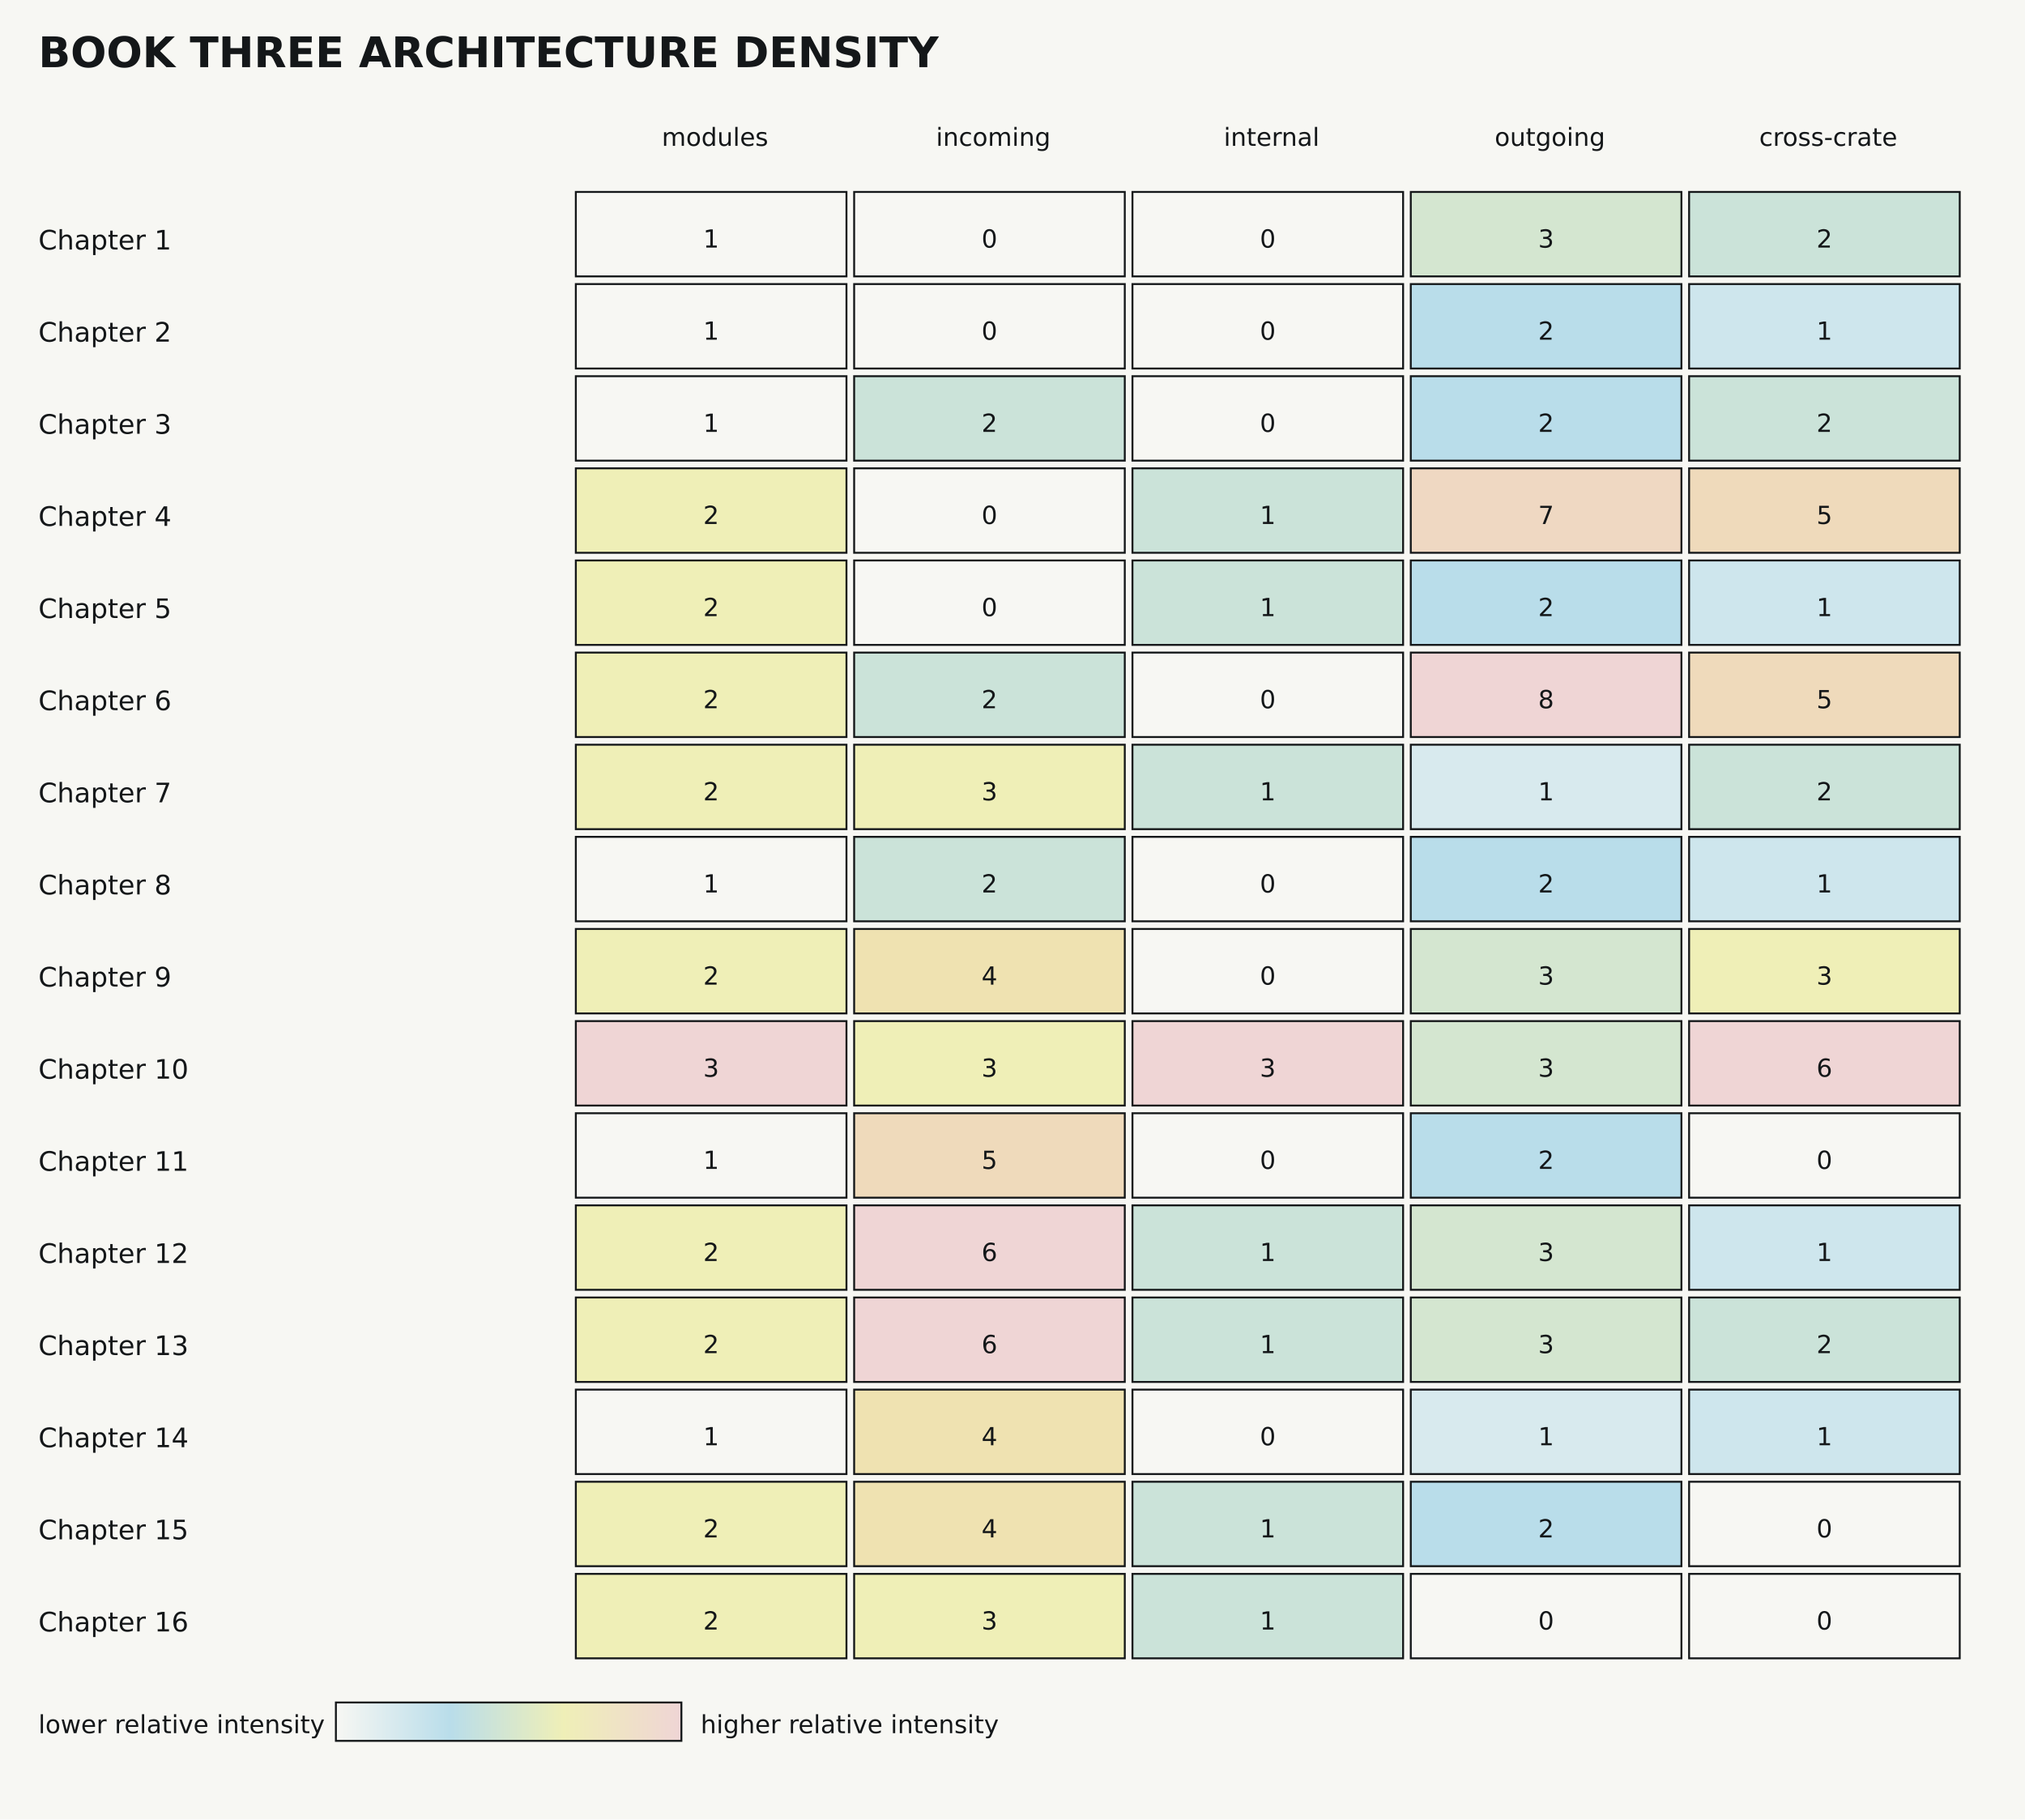
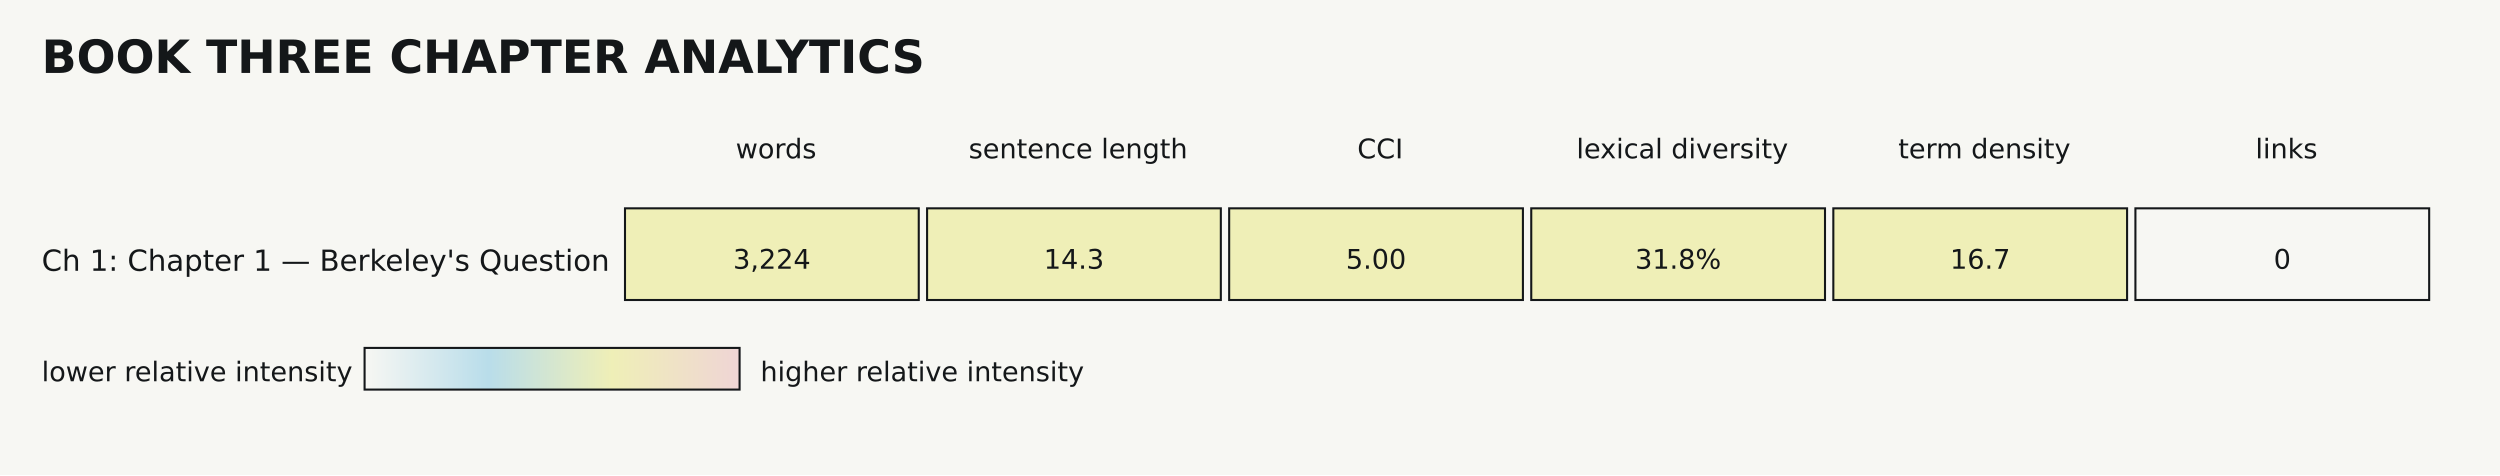
- <svg xmlns="http://www.w3.org/2000/svg" width="1055" height="948" viewBox="0 0 1055 948" role="img" aria-labelledby="title desc">
+ <svg xmlns="http://www.w3.org/2000/svg" width="1200" height="228" viewBox="0 0 1200 228" role="img" aria-labelledby="title desc">
  <rect width="100%" height="100%" fill="#f7f7f3" />
  <g font-family="DejaVu Sans, sans-serif" fill="#141719">
-     <text x="20" y="35" font-size="22" font-weight="700">BOOK THREE ARCHITECTURE DENSITY</text>
-     <text x="372.5" y="76" text-anchor="middle" font-size="13">modules</text>
-     <text x="517.5" y="76" text-anchor="middle" font-size="13">incoming</text>
-     <text x="662.5" y="76" text-anchor="middle" font-size="13">internal</text>
-     <text x="807.5" y="76" text-anchor="middle" font-size="13">outgoing</text>
-     <text x="952.5" y="76" text-anchor="middle" font-size="13">cross-crate</text>
-     <text x="20" y="130" font-size="14">Chapter 1</text>
-     <rect x="300" y="100" width="141" height="44" fill="#f7f7f3" stroke="#141719" stroke-width="1" />
-     <text x="370.5" y="129" text-anchor="middle" font-size="13">1</text>
-     <rect x="445" y="100" width="141" height="44" fill="#f7f7f3" stroke="#141719" stroke-width="1" />
-     <text x="515.5" y="129" text-anchor="middle" font-size="13">0</text>
-     <rect x="590" y="100" width="141" height="44" fill="#f7f7f3" stroke="#141719" stroke-width="1" />
-     <text x="660.5" y="129" text-anchor="middle" font-size="13">0</text>
-     <rect x="735" y="100" width="141" height="44" fill="#d4e6d0" stroke="#141719" stroke-width="1" />
-     <text x="805.5" y="129" text-anchor="middle" font-size="13">3</text>
-     <rect x="880" y="100" width="141" height="44" fill="#cbe3d9" stroke="#141719" stroke-width="1" />
-     <text x="950.5" y="129" text-anchor="middle" font-size="13">2</text>
-     <text x="20" y="178" font-size="14">Chapter 2</text>
-     <rect x="300" y="148" width="141" height="44" fill="#f7f7f3" stroke="#141719" stroke-width="1" />
-     <text x="370.5" y="177" text-anchor="middle" font-size="13">1</text>
-     <rect x="445" y="148" width="141" height="44" fill="#f7f7f3" stroke="#141719" stroke-width="1" />
-     <text x="515.5" y="177" text-anchor="middle" font-size="13">0</text>
-     <rect x="590" y="148" width="141" height="44" fill="#f7f7f3" stroke="#141719" stroke-width="1" />
-     <text x="660.5" y="177" text-anchor="middle" font-size="13">0</text>
-     <rect x="735" y="148" width="141" height="44" fill="#b9ddea" stroke="#141719" stroke-width="1" />
-     <text x="805.5" y="177" text-anchor="middle" font-size="13">2</text>
-     <rect x="880" y="148" width="141" height="44" fill="#cee6ed" stroke="#141719" stroke-width="1" />
-     <text x="950.5" y="177" text-anchor="middle" font-size="13">1</text>
-     <text x="20" y="226" font-size="14">Chapter 3</text>
-     <rect x="300" y="196" width="141" height="44" fill="#f7f7f3" stroke="#141719" stroke-width="1" />
-     <text x="370.5" y="225" text-anchor="middle" font-size="13">1</text>
-     <rect x="445" y="196" width="141" height="44" fill="#cbe3d9" stroke="#141719" stroke-width="1" />
-     <text x="515.5" y="225" text-anchor="middle" font-size="13">2</text>
-     <rect x="590" y="196" width="141" height="44" fill="#f7f7f3" stroke="#141719" stroke-width="1" />
-     <text x="660.5" y="225" text-anchor="middle" font-size="13">0</text>
-     <rect x="735" y="196" width="141" height="44" fill="#b9ddea" stroke="#141719" stroke-width="1" />
-     <text x="805.5" y="225" text-anchor="middle" font-size="13">2</text>
-     <rect x="880" y="196" width="141" height="44" fill="#cbe3d9" stroke="#141719" stroke-width="1" />
-     <text x="950.5" y="225" text-anchor="middle" font-size="13">2</text>
-     <text x="20" y="274" font-size="14">Chapter 4</text>
-     <rect x="300" y="244" width="141" height="44" fill="#efefb7" stroke="#141719" stroke-width="1" />
-     <text x="370.5" y="273" text-anchor="middle" font-size="13">2</text>
-     <rect x="445" y="244" width="141" height="44" fill="#f7f7f3" stroke="#141719" stroke-width="1" />
-     <text x="515.5" y="273" text-anchor="middle" font-size="13">0</text>
-     <rect x="590" y="244" width="141" height="44" fill="#cbe3d9" stroke="#141719" stroke-width="1" />
-     <text x="660.5" y="273" text-anchor="middle" font-size="13">1</text>
-     <rect x="735" y="244" width="141" height="44" fill="#efd8c2" stroke="#141719" stroke-width="1" />
-     <text x="805.5" y="273" text-anchor="middle" font-size="13">7</text>
-     <rect x="880" y="244" width="141" height="44" fill="#efdabb" stroke="#141719" stroke-width="1" />
-     <text x="950.5" y="273" text-anchor="middle" font-size="13">5</text>
-     <text x="20" y="322" font-size="14">Chapter 5</text>
-     <rect x="300" y="292" width="141" height="44" fill="#efefb7" stroke="#141719" stroke-width="1" />
-     <text x="370.5" y="321" text-anchor="middle" font-size="13">2</text>
-     <rect x="445" y="292" width="141" height="44" fill="#f7f7f3" stroke="#141719" stroke-width="1" />
-     <text x="515.5" y="321" text-anchor="middle" font-size="13">0</text>
-     <rect x="590" y="292" width="141" height="44" fill="#cbe3d9" stroke="#141719" stroke-width="1" />
-     <text x="660.5" y="321" text-anchor="middle" font-size="13">1</text>
-     <rect x="735" y="292" width="141" height="44" fill="#b9ddea" stroke="#141719" stroke-width="1" />
-     <text x="805.5" y="321" text-anchor="middle" font-size="13">2</text>
-     <rect x="880" y="292" width="141" height="44" fill="#cee6ed" stroke="#141719" stroke-width="1" />
-     <text x="950.5" y="321" text-anchor="middle" font-size="13">1</text>
-     <text x="20" y="370" font-size="14">Chapter 6</text>
-     <rect x="300" y="340" width="141" height="44" fill="#efefb7" stroke="#141719" stroke-width="1" />
-     <text x="370.5" y="369" text-anchor="middle" font-size="13">2</text>
-     <rect x="445" y="340" width="141" height="44" fill="#cbe3d9" stroke="#141719" stroke-width="1" />
-     <text x="515.5" y="369" text-anchor="middle" font-size="13">2</text>
-     <rect x="590" y="340" width="141" height="44" fill="#f7f7f3" stroke="#141719" stroke-width="1" />
-     <text x="660.5" y="369" text-anchor="middle" font-size="13">0</text>
-     <rect x="735" y="340" width="141" height="44" fill="#efd5d5" stroke="#141719" stroke-width="1" />
-     <text x="805.5" y="369" text-anchor="middle" font-size="13">8</text>
-     <rect x="880" y="340" width="141" height="44" fill="#efdabb" stroke="#141719" stroke-width="1" />
-     <text x="950.5" y="369" text-anchor="middle" font-size="13">5</text>
-     <text x="20" y="418" font-size="14">Chapter 7</text>
-     <rect x="300" y="388" width="141" height="44" fill="#efefb7" stroke="#141719" stroke-width="1" />
-     <text x="370.5" y="417" text-anchor="middle" font-size="13">2</text>
-     <rect x="445" y="388" width="141" height="44" fill="#efefb7" stroke="#141719" stroke-width="1" />
-     <text x="515.5" y="417" text-anchor="middle" font-size="13">3</text>
-     <rect x="590" y="388" width="141" height="44" fill="#cbe3d9" stroke="#141719" stroke-width="1" />
-     <text x="660.5" y="417" text-anchor="middle" font-size="13">1</text>
-     <rect x="735" y="388" width="141" height="44" fill="#d8eaee" stroke="#141719" stroke-width="1" />
-     <text x="805.5" y="417" text-anchor="middle" font-size="13">1</text>
-     <rect x="880" y="388" width="141" height="44" fill="#cbe3d9" stroke="#141719" stroke-width="1" />
-     <text x="950.5" y="417" text-anchor="middle" font-size="13">2</text>
-     <text x="20" y="466" font-size="14">Chapter 8</text>
-     <rect x="300" y="436" width="141" height="44" fill="#f7f7f3" stroke="#141719" stroke-width="1" />
-     <text x="370.5" y="465" text-anchor="middle" font-size="13">1</text>
-     <rect x="445" y="436" width="141" height="44" fill="#cbe3d9" stroke="#141719" stroke-width="1" />
-     <text x="515.5" y="465" text-anchor="middle" font-size="13">2</text>
-     <rect x="590" y="436" width="141" height="44" fill="#f7f7f3" stroke="#141719" stroke-width="1" />
-     <text x="660.5" y="465" text-anchor="middle" font-size="13">0</text>
-     <rect x="735" y="436" width="141" height="44" fill="#b9ddea" stroke="#141719" stroke-width="1" />
-     <text x="805.5" y="465" text-anchor="middle" font-size="13">2</text>
-     <rect x="880" y="436" width="141" height="44" fill="#cee6ed" stroke="#141719" stroke-width="1" />
-     <text x="950.5" y="465" text-anchor="middle" font-size="13">1</text>
-     <text x="20" y="514" font-size="14">Chapter 9</text>
-     <rect x="300" y="484" width="141" height="44" fill="#efefb7" stroke="#141719" stroke-width="1" />
-     <text x="370.5" y="513" text-anchor="middle" font-size="13">2</text>
-     <rect x="445" y="484" width="141" height="44" fill="#efe2b1" stroke="#141719" stroke-width="1" />
-     <text x="515.5" y="513" text-anchor="middle" font-size="13">4</text>
-     <rect x="590" y="484" width="141" height="44" fill="#f7f7f3" stroke="#141719" stroke-width="1" />
-     <text x="660.5" y="513" text-anchor="middle" font-size="13">0</text>
-     <rect x="735" y="484" width="141" height="44" fill="#d4e6d0" stroke="#141719" stroke-width="1" />
-     <text x="805.5" y="513" text-anchor="middle" font-size="13">3</text>
-     <rect x="880" y="484" width="141" height="44" fill="#efefb7" stroke="#141719" stroke-width="1" />
-     <text x="950.5" y="513" text-anchor="middle" font-size="13">3</text>
-     <text x="20" y="562" font-size="14">Chapter 10</text>
-     <rect x="300" y="532" width="141" height="44" fill="#efd5d5" stroke="#141719" stroke-width="1" />
-     <text x="370.5" y="561" text-anchor="middle" font-size="13">3</text>
-     <rect x="445" y="532" width="141" height="44" fill="#efefb7" stroke="#141719" stroke-width="1" />
-     <text x="515.5" y="561" text-anchor="middle" font-size="13">3</text>
-     <rect x="590" y="532" width="141" height="44" fill="#efd5d5" stroke="#141719" stroke-width="1" />
-     <text x="660.5" y="561" text-anchor="middle" font-size="13">3</text>
-     <rect x="735" y="532" width="141" height="44" fill="#d4e6d0" stroke="#141719" stroke-width="1" />
-     <text x="805.5" y="561" text-anchor="middle" font-size="13">3</text>
-     <rect x="880" y="532" width="141" height="44" fill="#efd5d5" stroke="#141719" stroke-width="1" />
-     <text x="950.5" y="561" text-anchor="middle" font-size="13">6</text>
-     <text x="20" y="610" font-size="14">Chapter 11</text>
-     <rect x="300" y="580" width="141" height="44" fill="#f7f7f3" stroke="#141719" stroke-width="1" />
-     <text x="370.5" y="609" text-anchor="middle" font-size="13">1</text>
-     <rect x="445" y="580" width="141" height="44" fill="#efdabb" stroke="#141719" stroke-width="1" />
-     <text x="515.5" y="609" text-anchor="middle" font-size="13">5</text>
-     <rect x="590" y="580" width="141" height="44" fill="#f7f7f3" stroke="#141719" stroke-width="1" />
-     <text x="660.5" y="609" text-anchor="middle" font-size="13">0</text>
-     <rect x="735" y="580" width="141" height="44" fill="#b9ddea" stroke="#141719" stroke-width="1" />
-     <text x="805.5" y="609" text-anchor="middle" font-size="13">2</text>
-     <rect x="880" y="580" width="141" height="44" fill="#f7f7f3" stroke="#141719" stroke-width="1" />
-     <text x="950.5" y="609" text-anchor="middle" font-size="13">0</text>
-     <text x="20" y="658" font-size="14">Chapter 12</text>
-     <rect x="300" y="628" width="141" height="44" fill="#efefb7" stroke="#141719" stroke-width="1" />
-     <text x="370.5" y="657" text-anchor="middle" font-size="13">2</text>
-     <rect x="445" y="628" width="141" height="44" fill="#efd5d5" stroke="#141719" stroke-width="1" />
-     <text x="515.5" y="657" text-anchor="middle" font-size="13">6</text>
-     <rect x="590" y="628" width="141" height="44" fill="#cbe3d9" stroke="#141719" stroke-width="1" />
-     <text x="660.5" y="657" text-anchor="middle" font-size="13">1</text>
-     <rect x="735" y="628" width="141" height="44" fill="#d4e6d0" stroke="#141719" stroke-width="1" />
-     <text x="805.5" y="657" text-anchor="middle" font-size="13">3</text>
-     <rect x="880" y="628" width="141" height="44" fill="#cee6ed" stroke="#141719" stroke-width="1" />
-     <text x="950.5" y="657" text-anchor="middle" font-size="13">1</text>
-     <text x="20" y="706" font-size="14">Chapter 13</text>
-     <rect x="300" y="676" width="141" height="44" fill="#efefb7" stroke="#141719" stroke-width="1" />
-     <text x="370.5" y="705" text-anchor="middle" font-size="13">2</text>
-     <rect x="445" y="676" width="141" height="44" fill="#efd5d5" stroke="#141719" stroke-width="1" />
-     <text x="515.5" y="705" text-anchor="middle" font-size="13">6</text>
-     <rect x="590" y="676" width="141" height="44" fill="#cbe3d9" stroke="#141719" stroke-width="1" />
-     <text x="660.5" y="705" text-anchor="middle" font-size="13">1</text>
-     <rect x="735" y="676" width="141" height="44" fill="#d4e6d0" stroke="#141719" stroke-width="1" />
-     <text x="805.5" y="705" text-anchor="middle" font-size="13">3</text>
-     <rect x="880" y="676" width="141" height="44" fill="#cbe3d9" stroke="#141719" stroke-width="1" />
-     <text x="950.5" y="705" text-anchor="middle" font-size="13">2</text>
-     <text x="20" y="754" font-size="14">Chapter 14</text>
-     <rect x="300" y="724" width="141" height="44" fill="#f7f7f3" stroke="#141719" stroke-width="1" />
-     <text x="370.5" y="753" text-anchor="middle" font-size="13">1</text>
-     <rect x="445" y="724" width="141" height="44" fill="#efe2b1" stroke="#141719" stroke-width="1" />
-     <text x="515.5" y="753" text-anchor="middle" font-size="13">4</text>
-     <rect x="590" y="724" width="141" height="44" fill="#f7f7f3" stroke="#141719" stroke-width="1" />
-     <text x="660.5" y="753" text-anchor="middle" font-size="13">0</text>
-     <rect x="735" y="724" width="141" height="44" fill="#d8eaee" stroke="#141719" stroke-width="1" />
-     <text x="805.5" y="753" text-anchor="middle" font-size="13">1</text>
-     <rect x="880" y="724" width="141" height="44" fill="#cee6ed" stroke="#141719" stroke-width="1" />
-     <text x="950.5" y="753" text-anchor="middle" font-size="13">1</text>
-     <text x="20" y="802" font-size="14">Chapter 15</text>
-     <rect x="300" y="772" width="141" height="44" fill="#efefb7" stroke="#141719" stroke-width="1" />
-     <text x="370.5" y="801" text-anchor="middle" font-size="13">2</text>
-     <rect x="445" y="772" width="141" height="44" fill="#efe2b1" stroke="#141719" stroke-width="1" />
-     <text x="515.5" y="801" text-anchor="middle" font-size="13">4</text>
-     <rect x="590" y="772" width="141" height="44" fill="#cbe3d9" stroke="#141719" stroke-width="1" />
-     <text x="660.5" y="801" text-anchor="middle" font-size="13">1</text>
-     <rect x="735" y="772" width="141" height="44" fill="#b9ddea" stroke="#141719" stroke-width="1" />
-     <text x="805.5" y="801" text-anchor="middle" font-size="13">2</text>
-     <rect x="880" y="772" width="141" height="44" fill="#f7f7f3" stroke="#141719" stroke-width="1" />
-     <text x="950.5" y="801" text-anchor="middle" font-size="13">0</text>
-     <text x="20" y="850" font-size="14">Chapter 16</text>
-     <rect x="300" y="820" width="141" height="44" fill="#efefb7" stroke="#141719" stroke-width="1" />
-     <text x="370.5" y="849" text-anchor="middle" font-size="13">2</text>
-     <rect x="445" y="820" width="141" height="44" fill="#efefb7" stroke="#141719" stroke-width="1" />
-     <text x="515.5" y="849" text-anchor="middle" font-size="13">3</text>
-     <rect x="590" y="820" width="141" height="44" fill="#cbe3d9" stroke="#141719" stroke-width="1" />
-     <text x="660.5" y="849" text-anchor="middle" font-size="13">1</text>
-     <rect x="735" y="820" width="141" height="44" fill="#f7f7f3" stroke="#141719" stroke-width="1" />
-     <text x="805.5" y="849" text-anchor="middle" font-size="13">0</text>
-     <rect x="880" y="820" width="141" height="44" fill="#f7f7f3" stroke="#141719" stroke-width="1" />
-     <text x="950.5" y="849" text-anchor="middle" font-size="13">0</text>
-     <text x="20" y="903" font-size="13">lower relative intensity</text>
-     <rect x="175" y="887" width="180" height="20" fill="url(#scale)" stroke="#141719" stroke-width="1" />
-     <text x="365" y="903" font-size="13">higher relative intensity</text>
+     <text x="20" y="35" font-size="22" font-weight="700">BOOK THREE CHAPTER ANALYTICS</text>
+     <text x="372.5" y="76" text-anchor="middle" font-size="13">words</text>
+     <text x="517.5" y="76" text-anchor="middle" font-size="13">sentence length</text>
+     <text x="662.5" y="76" text-anchor="middle" font-size="13">CCI</text>
+     <text x="807.5" y="76" text-anchor="middle" font-size="13">lexical diversity</text>
+     <text x="952.5" y="76" text-anchor="middle" font-size="13">term density</text>
+     <text x="1097.5" y="76" text-anchor="middle" font-size="13">links</text>
+     <text x="20" y="130" font-size="14">Ch 1: Chapter 1 — Berkeley's Question</text>
+     <rect x="300" y="100" width="141" height="44" fill="#efefb7" stroke="#141719" stroke-width="1" />
+     <text x="370.5" y="129" text-anchor="middle" font-size="13">3,224</text>
+     <rect x="445" y="100" width="141" height="44" fill="#efefb7" stroke="#141719" stroke-width="1" />
+     <text x="515.5" y="129" text-anchor="middle" font-size="13">14.3</text>
+     <rect x="590" y="100" width="141" height="44" fill="#efefb7" stroke="#141719" stroke-width="1" />
+     <text x="660.5" y="129" text-anchor="middle" font-size="13">5.00</text>
+     <rect x="735" y="100" width="141" height="44" fill="#efefb7" stroke="#141719" stroke-width="1" />
+     <text x="805.5" y="129" text-anchor="middle" font-size="13">31.8%</text>
+     <rect x="880" y="100" width="141" height="44" fill="#efefb7" stroke="#141719" stroke-width="1" />
+     <text x="950.5" y="129" text-anchor="middle" font-size="13">16.7</text>
+     <rect x="1025" y="100" width="141" height="44" fill="#f7f7f3" stroke="#141719" stroke-width="1" />
+     <text x="1095.5" y="129" text-anchor="middle" font-size="13">0</text>
+     <text x="20" y="183" font-size="13">lower relative intensity</text>
+     <rect x="175" y="167" width="180" height="20" fill="url(#scale)" stroke="#141719" stroke-width="1" />
+     <text x="365" y="183" font-size="13">higher relative intensity</text>
  </g>
  <defs>
    <linearGradient id="scale">
      <stop offset="0" stop-color="#f7f7f3" />
      <stop offset="0.33" stop-color="#b9ddea" />
      <stop offset="0.66" stop-color="#efefb7" />
      <stop offset="1" stop-color="#efd5d5" />
    </linearGradient>
  </defs>
</svg>
